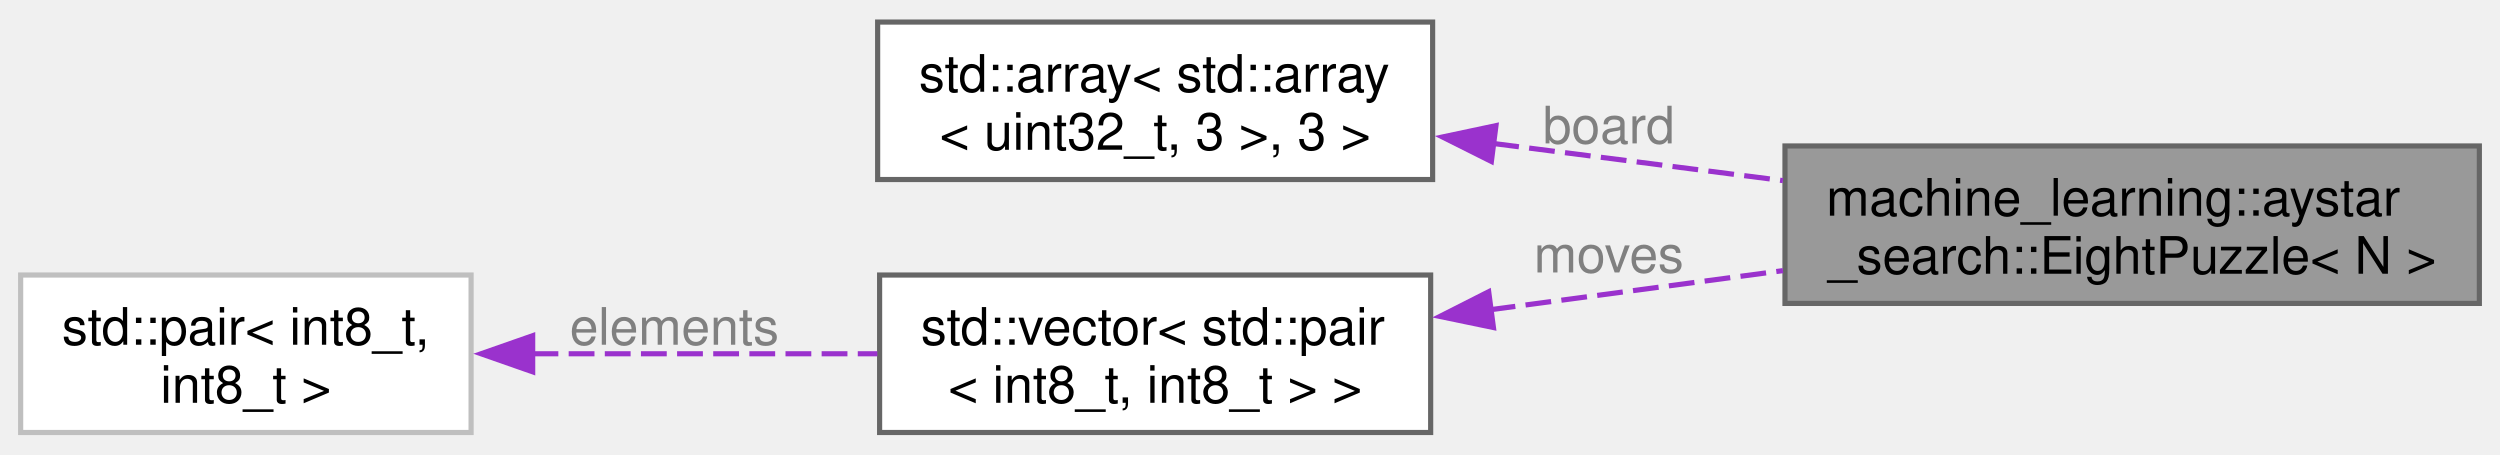
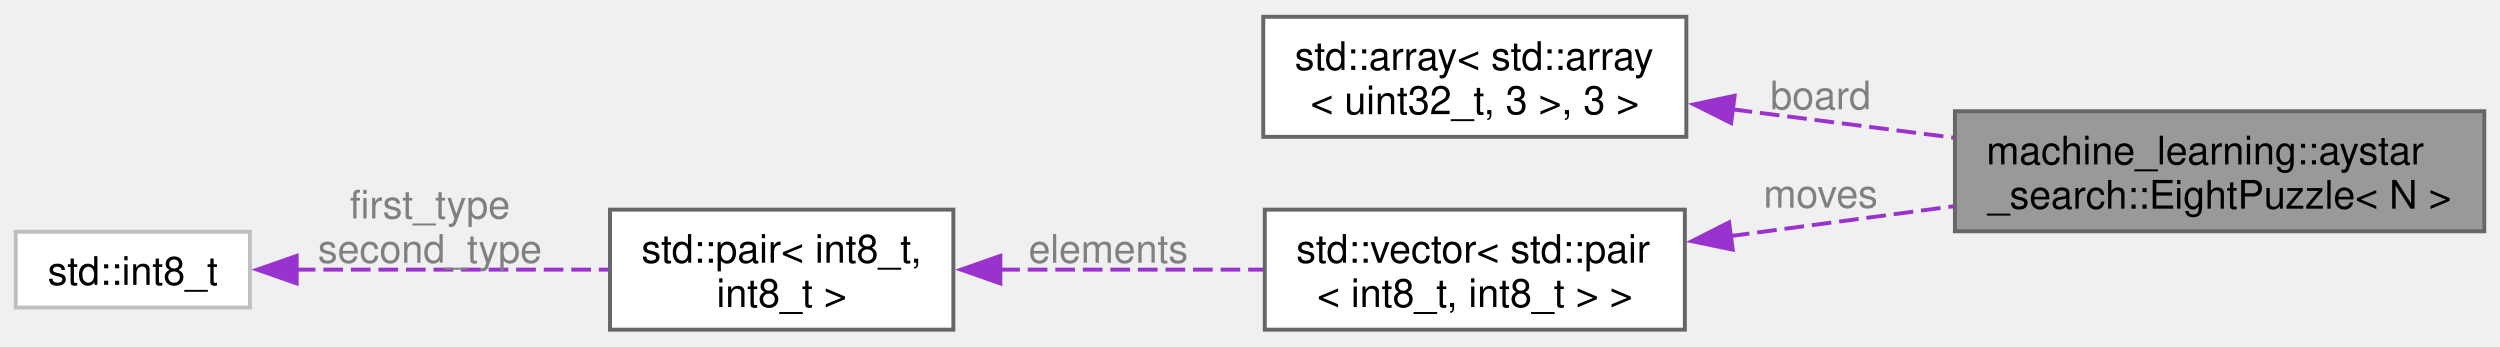
- <svg xmlns="http://www.w3.org/2000/svg" xmlns:xlink="http://www.w3.org/1999/xlink" width="484pt" height="88pt" viewBox="0.00 0.00 484.25 87.50">
+ <svg xmlns="http://www.w3.org/2000/svg" xmlns:xlink="http://www.w3.org/1999/xlink" width="635pt" height="88pt" viewBox="0.00 0.00 635.25 87.50">
  <g id="graph0" class="graph" transform="scale(1 1) rotate(0) translate(4 83.5)">
    <g id="Node000001" class="node">
      <g id="a_Node000001">
        <a xlink:title="A class defining EightPuzzle/15-Puzzle game.">
-           <polygon fill="#999999" stroke="#666666" points="476.25,-55.5 341.75,-55.5 341.75,-25 476.25,-25 476.25,-55.5" />
-           <text text-anchor="start" x="349.75" y="-42" font-family="Helvetica,sans-Serif" font-size="10.00">machine_learning::aystar</text>
-           <text text-anchor="middle" x="409" y="-30.75" font-family="Helvetica,sans-Serif" font-size="10.00">_search::EightPuzzle&lt; N &gt;</text>
+           <polygon fill="#999999" stroke="#666666" points="627.25,-55.5 492.75,-55.5 492.75,-25 627.25,-25 627.25,-55.5" />
+           <text text-anchor="start" x="500.75" y="-42" font-family="Helvetica,sans-Serif" font-size="10.00">machine_learning::aystar</text>
+           <text text-anchor="middle" x="560" y="-30.75" font-family="Helvetica,sans-Serif" font-size="10.00">_search::EightPuzzle&lt; N &gt;</text>
        </a>
      </g>
    </g>
    <g id="Node000002" class="node">
      <g id="a_Node000002">
        <a target="_blank" xlink:href="http://en.cppreference.com/w/cpp/container/array.html" xlink:title=" ">
-           <polygon fill="white" stroke="#666666" points="273.5,-79.5 166,-79.5 166,-49 273.5,-49 273.5,-79.5" />
-           <text text-anchor="start" x="174" y="-66" font-family="Helvetica,sans-Serif" font-size="10.00">std::array&lt; std::array</text>
-           <text text-anchor="middle" x="219.75" y="-54.75" font-family="Helvetica,sans-Serif" font-size="10.00">&lt; uint32_t, 3 &gt;, 3 &gt;</text>
+           <polygon fill="white" stroke="#666666" points="424.5,-79.5 317,-79.5 317,-49 424.5,-49 424.5,-79.5" />
+           <text text-anchor="start" x="325" y="-66" font-family="Helvetica,sans-Serif" font-size="10.00">std::array&lt; std::array</text>
+           <text text-anchor="middle" x="370.75" y="-54.75" font-family="Helvetica,sans-Serif" font-size="10.00">&lt; uint32_t, 3 &gt;, 3 &gt;</text>
        </a>
      </g>
    </g>
    <g id="edge1_Node000001_Node000002" class="edge">
      <g id="a_edge1_Node000001_Node000002">
        <a xlink:title=" ">
-           <path fill="none" stroke="#9a32cd" stroke-dasharray="5,2" d="M285.25,-55.98C303.37,-53.66 323.11,-51.13 341.35,-48.79" />
-           <polygon fill="#9a32cd" stroke="#9a32cd" points="284.88,-52.5 275.41,-57.24 285.77,-59.44 284.88,-52.5" />
+           <path fill="none" stroke="#9a32cd" stroke-dasharray="5,2" d="M436.25,-55.98C454.37,-53.66 474.11,-51.13 492.35,-48.79" />
+           <polygon fill="#9a32cd" stroke="#9a32cd" points="435.88,-52.5 426.41,-57.24 436.77,-59.44 435.88,-52.5" />
        </a>
      </g>
-       <text text-anchor="middle" x="307.62" y="-56" font-family="Helvetica,sans-Serif" font-size="10.00" fill="grey"> board</text>
+       <text text-anchor="middle" x="458.62" y="-56" font-family="Helvetica,sans-Serif" font-size="10.00" fill="grey"> board</text>
    </g>
    <g id="Node000003" class="node">
      <g id="a_Node000003">
        <a target="_blank" xlink:href="http://en.cppreference.com/w/cpp/container/vector.html" xlink:title=" ">
-           <polygon fill="white" stroke="#666666" points="273.12,-30.5 166.38,-30.5 166.38,0 273.12,0 273.12,-30.5" />
-           <text text-anchor="start" x="174.38" y="-17" font-family="Helvetica,sans-Serif" font-size="10.00">std::vector&lt; std::pair</text>
-           <text text-anchor="middle" x="219.75" y="-5.75" font-family="Helvetica,sans-Serif" font-size="10.00">&lt; int8_t, int8_t &gt; &gt;</text>
+           <polygon fill="white" stroke="#666666" points="424.12,-30.5 317.38,-30.5 317.38,0 424.12,0 424.12,-30.5" />
+           <text text-anchor="start" x="325.38" y="-17" font-family="Helvetica,sans-Serif" font-size="10.00">std::vector&lt; std::pair</text>
+           <text text-anchor="middle" x="370.75" y="-5.75" font-family="Helvetica,sans-Serif" font-size="10.00">&lt; int8_t, int8_t &gt; &gt;</text>
        </a>
      </g>
    </g>
    <g id="edge2_Node000001_Node000003" class="edge">
      <g id="a_edge2_Node000001_Node000003">
        <a xlink:title=" ">
-           <path fill="none" stroke="#9a32cd" stroke-dasharray="5,2" d="M284.56,-23.77C302.87,-26.21 322.89,-28.89 341.36,-31.35" />
-           <polygon fill="#9a32cd" stroke="#9a32cd" points="285.28,-20.33 274.91,-22.48 284.36,-27.27 285.28,-20.33" />
+           <path fill="none" stroke="#9a32cd" stroke-dasharray="5,2" d="M435.56,-23.77C453.87,-26.21 473.89,-28.89 492.36,-31.35" />
+           <polygon fill="#9a32cd" stroke="#9a32cd" points="436.28,-20.33 425.91,-22.48 435.36,-27.27 436.28,-20.33" />
        </a>
      </g>
-       <text text-anchor="middle" x="307.62" y="-31" font-family="Helvetica,sans-Serif" font-size="10.00" fill="grey"> moves</text>
+       <text text-anchor="middle" x="458.62" y="-31" font-family="Helvetica,sans-Serif" font-size="10.00" fill="grey"> moves</text>
    </g>
    <g id="Node000004" class="node">
      <g id="a_Node000004">
        <a target="_blank" xlink:href="http://en.cppreference.com/w/cpp/utility/pair.html" xlink:title=" ">
-           <polygon fill="white" stroke="#bfbfbf" points="87.25,-30.5 0,-30.5 0,0 87.25,0 87.25,-30.5" />
-           <text text-anchor="start" x="8" y="-17" font-family="Helvetica,sans-Serif" font-size="10.00">std::pair&lt; int8_t,</text>
-           <text text-anchor="middle" x="43.62" y="-5.75" font-family="Helvetica,sans-Serif" font-size="10.00"> int8_t &gt;</text>
+           <polygon fill="white" stroke="#666666" points="238.25,-30.5 151,-30.5 151,0 238.25,0 238.25,-30.5" />
+           <text text-anchor="start" x="159" y="-17" font-family="Helvetica,sans-Serif" font-size="10.00">std::pair&lt; int8_t,</text>
+           <text text-anchor="middle" x="194.62" y="-5.75" font-family="Helvetica,sans-Serif" font-size="10.00"> int8_t &gt;</text>
        </a>
      </g>
    </g>
    <g id="edge3_Node000003_Node000004" class="edge">
      <g id="a_edge3_Node000003_Node000004">
        <a xlink:title=" ">
-           <path fill="none" stroke="#9a32cd" stroke-dasharray="5,2" d="M99.15,-15.25C120.46,-15.25 144.8,-15.25 165.94,-15.25" />
-           <polygon fill="#9a32cd" stroke="#9a32cd" points="99.18,-11.75 89.18,-15.25 99.18,-18.75 99.18,-11.75" />
+           <path fill="none" stroke="#9a32cd" stroke-dasharray="5,2" d="M250.15,-15.25C271.46,-15.25 295.8,-15.25 316.94,-15.25" />
+           <polygon fill="#9a32cd" stroke="#9a32cd" points="250.18,-11.75 240.18,-15.25 250.18,-18.75 250.18,-11.75" />
        </a>
      </g>
-       <text text-anchor="middle" x="126.62" y="-17" font-family="Helvetica,sans-Serif" font-size="10.00" fill="grey"> elements</text>
+       <text text-anchor="middle" x="277.62" y="-17" font-family="Helvetica,sans-Serif" font-size="10.00" fill="grey"> elements</text>
+     </g>
+     <g id="Node000005" class="node">
+       <g id="a_Node000005">
+         <a target="_blank" xlink:href="http://en.cppreference.com/w/cpp/types/integer.html" xlink:title=" ">
+           <polygon fill="white" stroke="#bfbfbf" points="59.5,-24.88 0,-24.88 0,-5.62 59.5,-5.62 59.5,-24.88" />
+           <text text-anchor="middle" x="29.75" y="-11.38" font-family="Helvetica,sans-Serif" font-size="10.00">std::int8_t</text>
+         </a>
+       </g>
+     </g>
+     <g id="edge4_Node000004_Node000005" class="edge">
+       <g id="a_edge4_Node000004_Node000005">
+         <a xlink:title=" ">
+           <path fill="none" stroke="#9a32cd" stroke-dasharray="5,2" d="M71.16,-15.25C95.34,-15.25 126.05,-15.25 150.67,-15.25" />
+           <polygon fill="#9a32cd" stroke="#9a32cd" points="71.38,-11.75 61.38,-15.25 71.38,-18.75 71.38,-11.75" />
+         </a>
+       </g>
+       <text text-anchor="middle" x="105.25" y="-28.25" font-family="Helvetica,sans-Serif" font-size="10.00" fill="grey"> first_type</text>
+       <text text-anchor="middle" x="105.25" y="-17" font-family="Helvetica,sans-Serif" font-size="10.00" fill="grey">second_type</text>
    </g>
  </g>
</svg>
